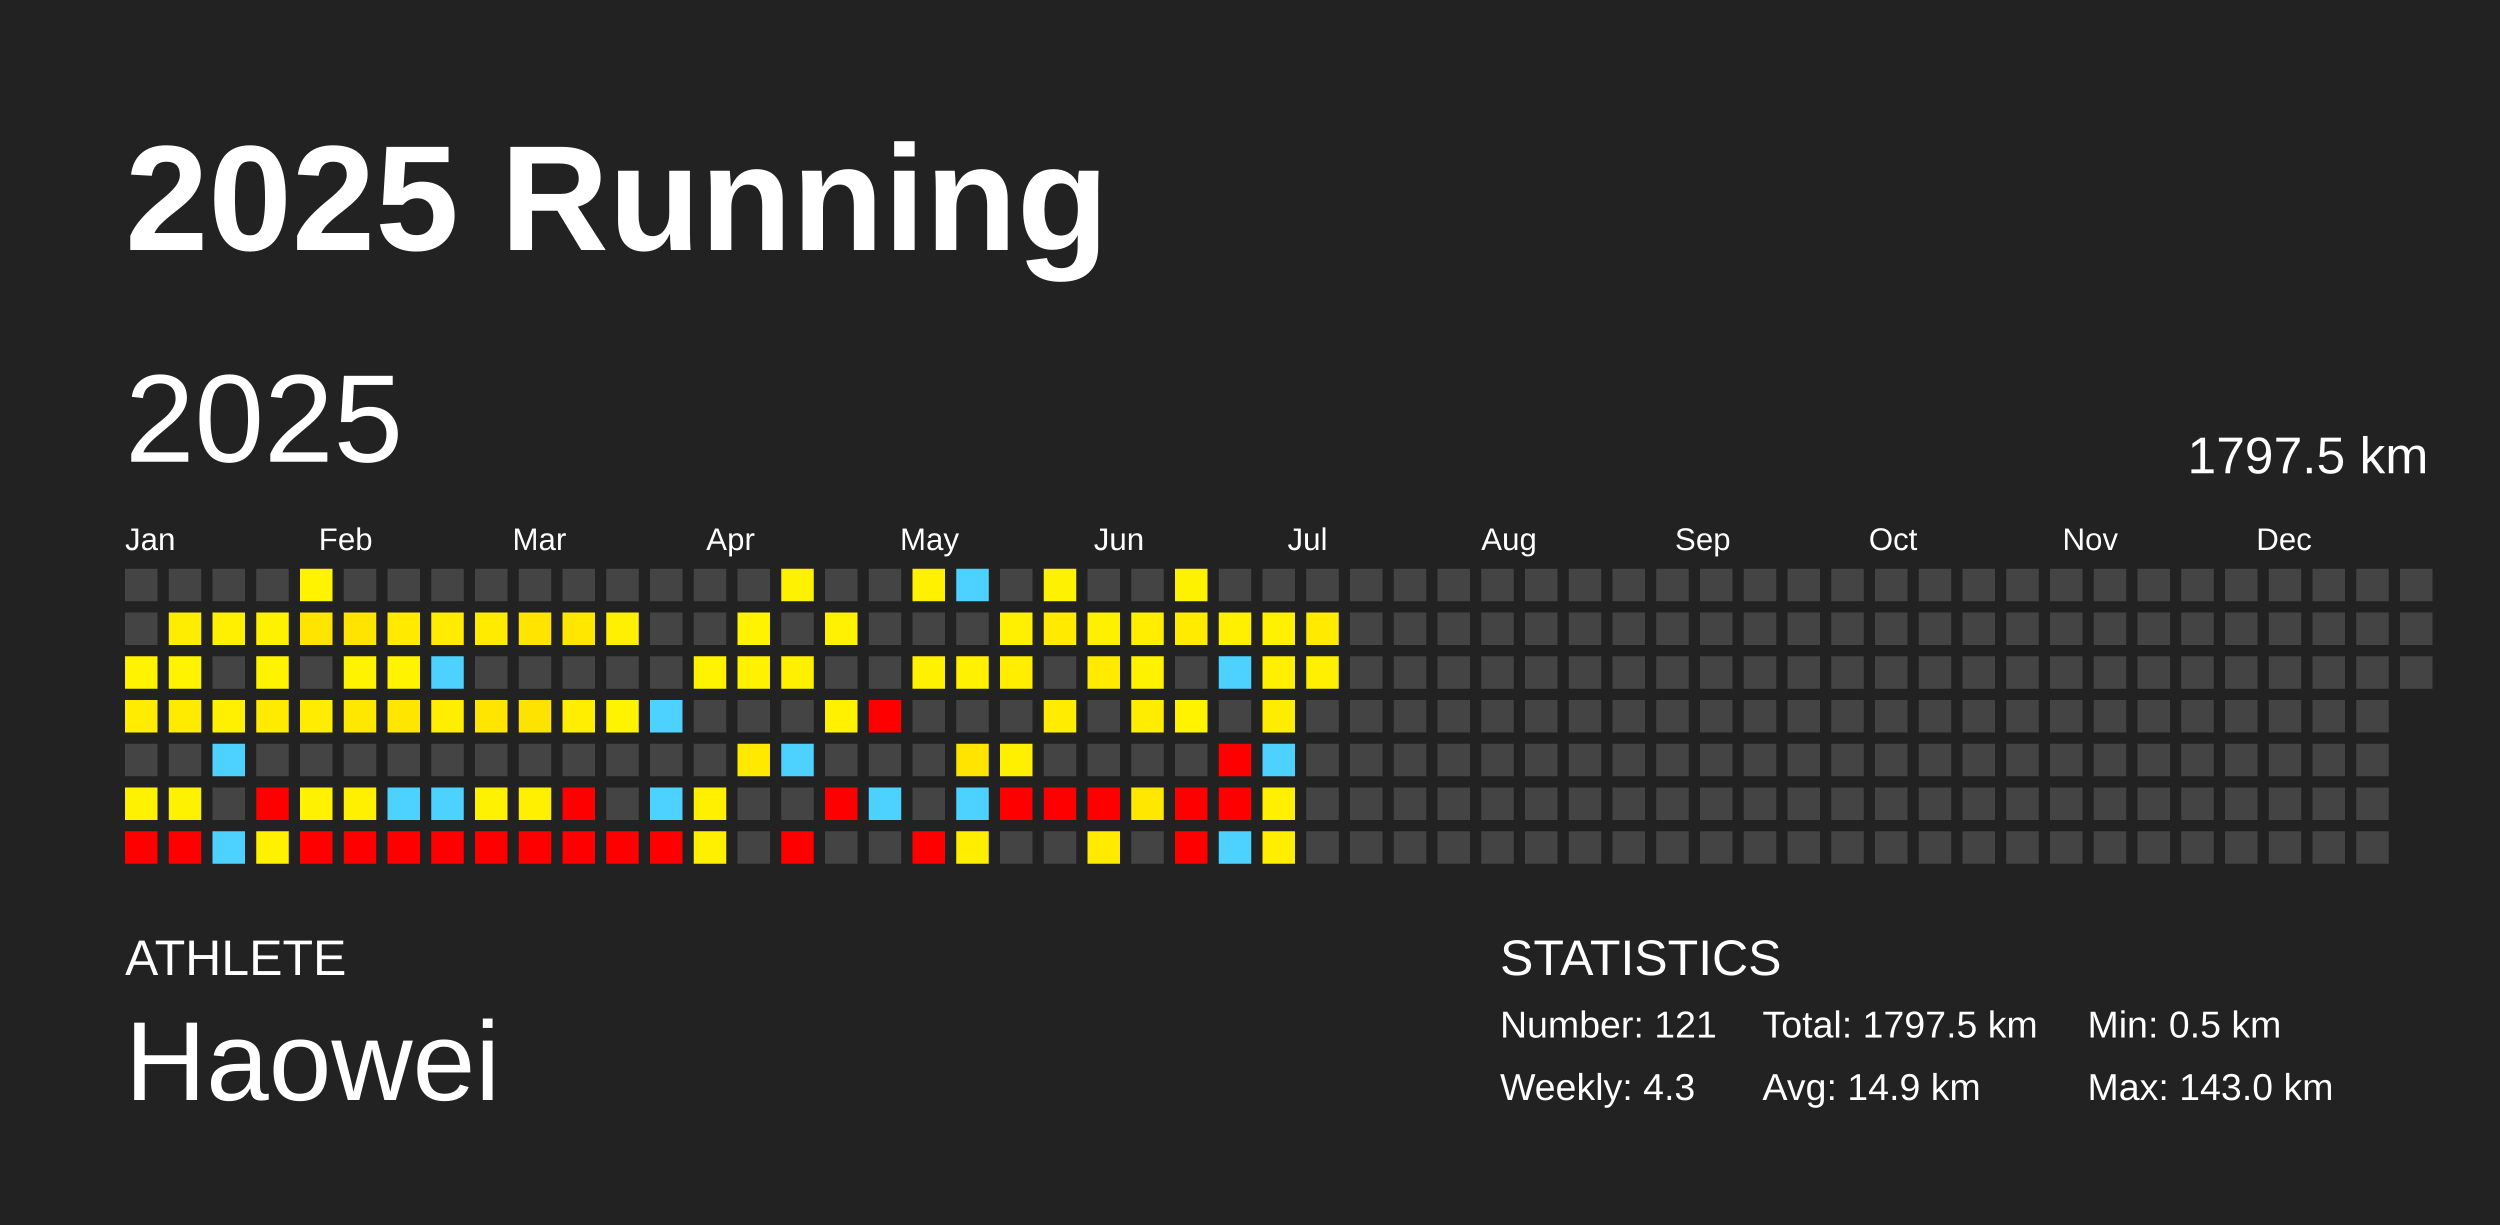
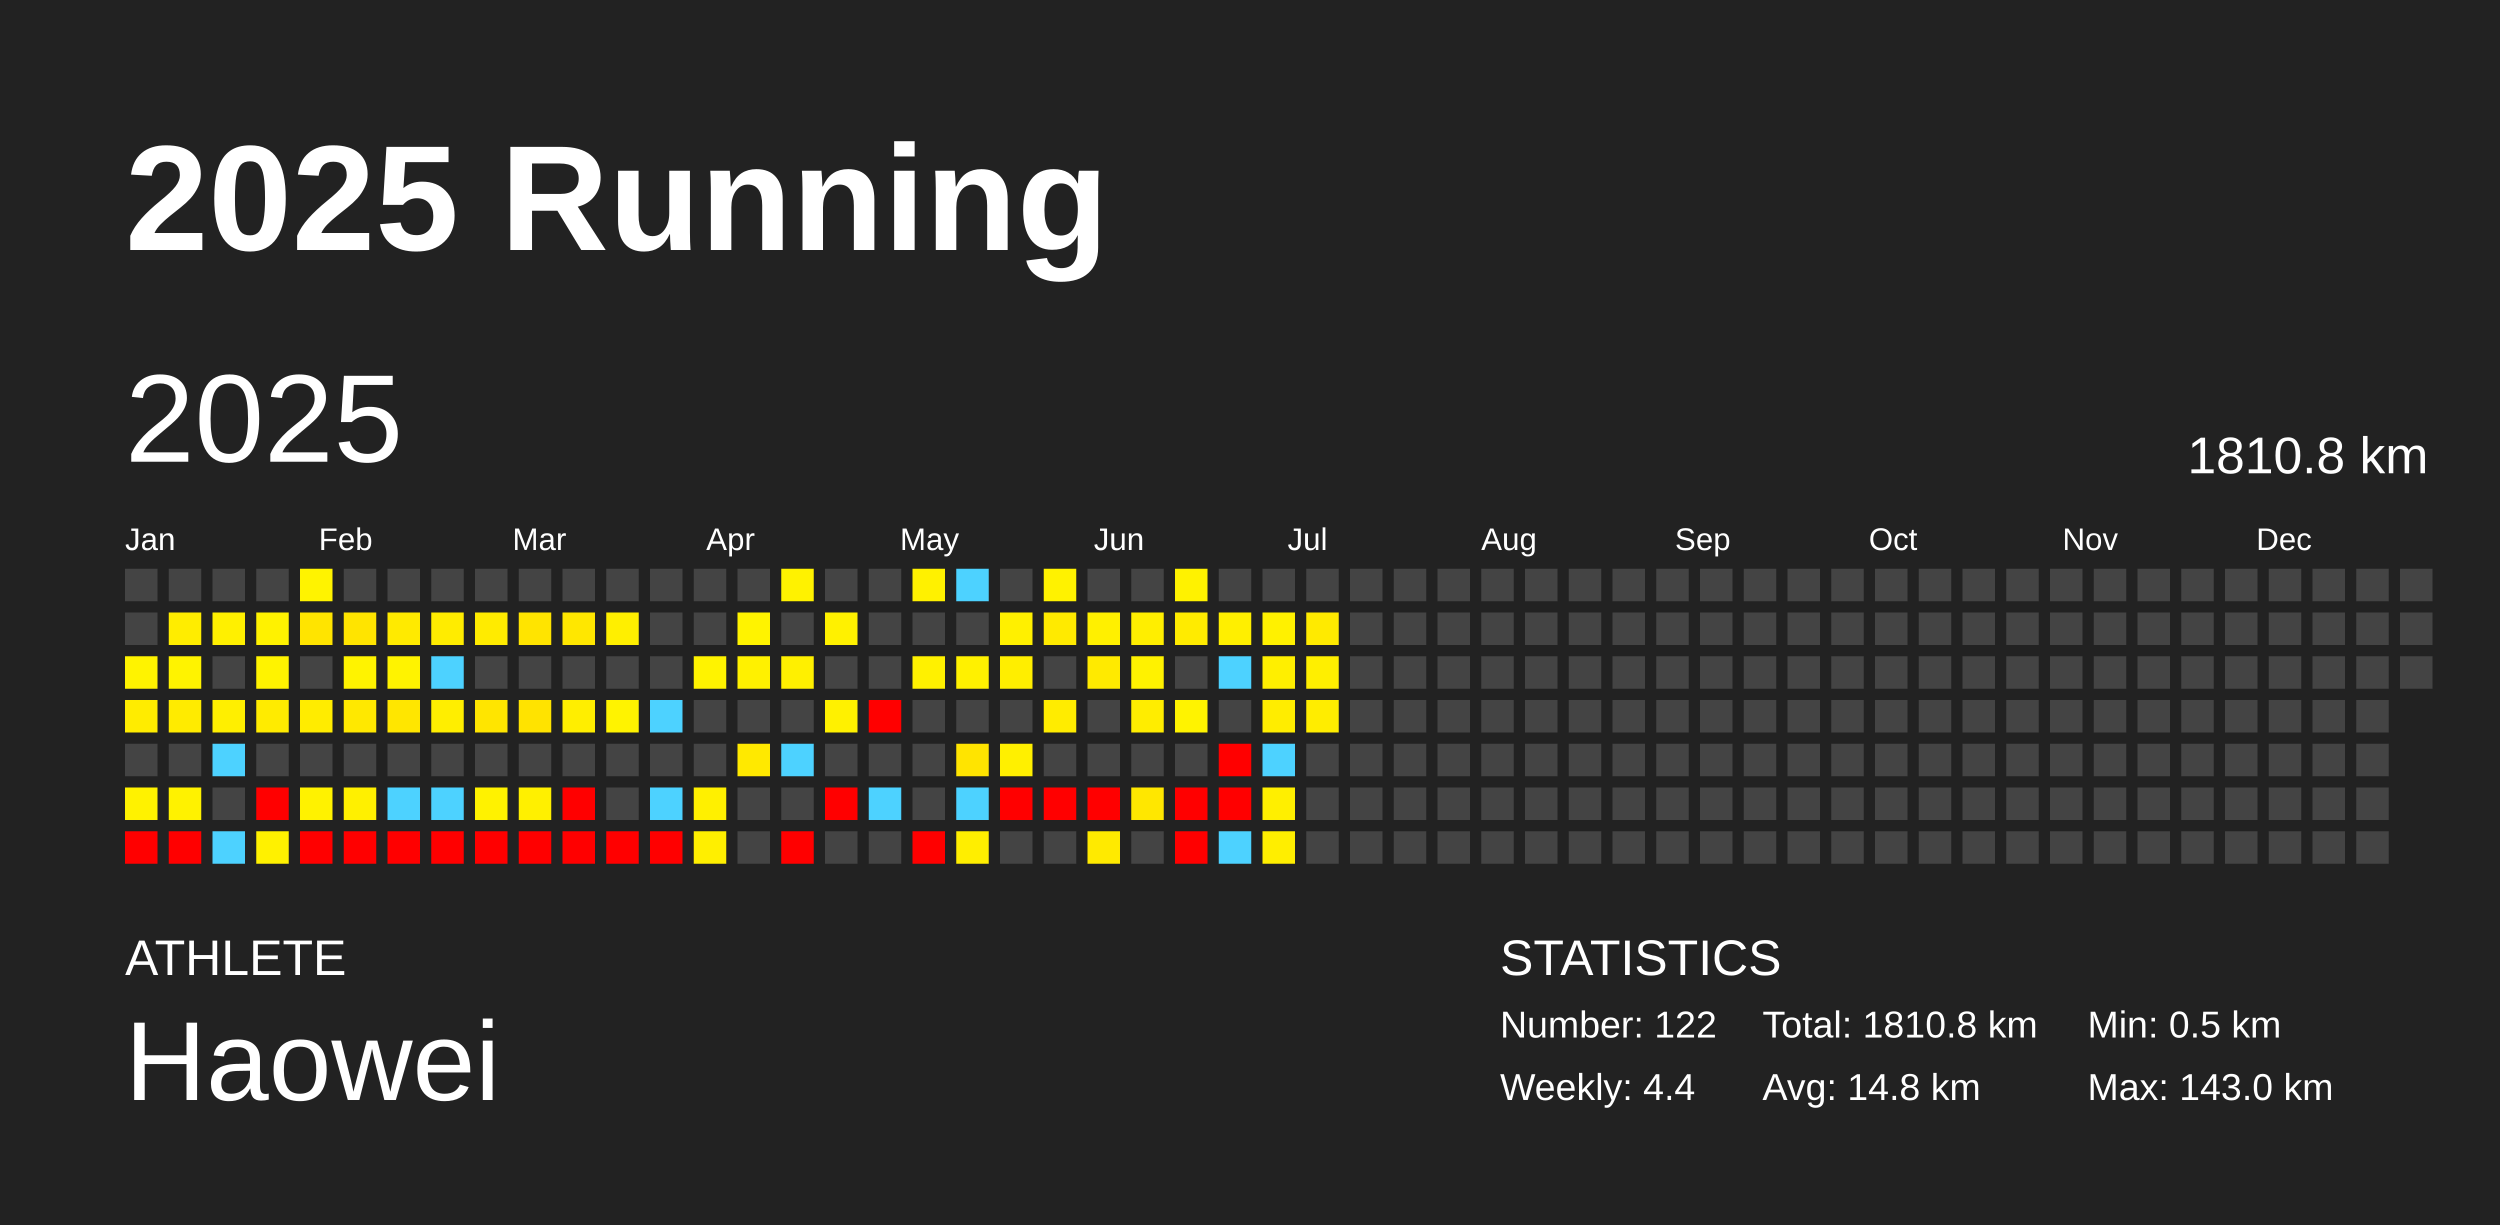
<svg xmlns="http://www.w3.org/2000/svg" baseProfile="full" height="98mm" version="1.1" viewBox="0,0,200,98" width="200mm">
  <defs />
  <rect fill="#222222" height="98" width="200" x="0" y="0" />
  <text fill="#FFFFFF" style="font-size:12px; font-family:Arial; font-weight:bold;" x="10" y="20">2025 Running</text>
  <text fill="#FFFFFF" style="font-size:4px; font-family:Arial" x="10" y="78">ATHLETE</text>
  <text fill="#FFFFFF" style="font-size:9px; font-family:Arial" x="10" y="88">Haowei</text>
  <text fill="#FFFFFF" style="font-size:4px; font-family:Arial" x="120" y="78">STATISTICS</text>
-   <text fill="#FFFFFF" style="font-size:3px; font-family:Arial" x="120" y="83">Number: 121</text>
-   <text fill="#FFFFFF" style="font-size:3px; font-family:Arial" x="120" y="88">Weekly: 4.3</text>
-   <text fill="#FFFFFF" style="font-size:3px; font-family:Arial" x="141" y="83">Total: 1797.5 km</text>
-   <text fill="#FFFFFF" style="font-size:3px; font-family:Arial" x="141" y="88">Avg: 14.9 km</text>
+   <text fill="#FFFFFF" style="font-size:3px; font-family:Arial" x="120" y="83">Number: 122</text>
+   <text fill="#FFFFFF" style="font-size:3px; font-family:Arial" x="120" y="88">Weekly: 4.4</text>
+   <text fill="#FFFFFF" style="font-size:3px; font-family:Arial" x="141" y="83">Total: 1810.8 km</text>
+   <text fill="#FFFFFF" style="font-size:3px; font-family:Arial" x="141" y="88">Avg: 14.8 km</text>
  <text fill="#FFFFFF" style="font-size:3px; font-family:Arial" x="167" y="83">Min: 0.5 km</text>
  <text fill="#FFFFFF" style="font-size:3px; font-family:Arial" x="167" y="88">Max: 143.0 km</text>
  <text dominant-baseline="hanging" fill="#FFFFFF" style="font-size:10.0px; font-family:Arial;" x="10" y="30">2025</text>
-   <text dominant-baseline="hanging" fill="#FFFFFF" style="font-size:4.125px; font-family:Arial;" x="175" y="35">1797.5 km</text>
+   <text dominant-baseline="hanging" fill="#FFFFFF" style="font-size:4.125px; font-family:Arial;" x="175" y="35">1810.8 km</text>
  <text fill="#FFFFFF" style="font-size:2.5px; font-family:Arial" x="10.0" y="44">Jan</text>
  <text fill="#FFFFFF" style="font-size:2.5px; font-family:Arial" x="25.5" y="44">Feb</text>
  <text fill="#FFFFFF" style="font-size:2.5px; font-family:Arial" x="41.0" y="44">Mar</text>
  <text fill="#FFFFFF" style="font-size:2.5px; font-family:Arial" x="56.5" y="44">Apr</text>
  <text fill="#FFFFFF" style="font-size:2.5px; font-family:Arial" x="72.0" y="44">May</text>
  <text fill="#FFFFFF" style="font-size:2.5px; font-family:Arial" x="87.5" y="44">Jun</text>
  <text fill="#FFFFFF" style="font-size:2.5px; font-family:Arial" x="103.0" y="44">Jul</text>
  <text fill="#FFFFFF" style="font-size:2.5px; font-family:Arial" x="118.5" y="44">Aug</text>
  <text fill="#FFFFFF" style="font-size:2.5px; font-family:Arial" x="134.0" y="44">Sep</text>
  <text fill="#FFFFFF" style="font-size:2.5px; font-family:Arial" x="149.5" y="44">Oct</text>
  <text fill="#FFFFFF" style="font-size:2.5px; font-family:Arial" x="165.0" y="44">Nov</text>
  <text fill="#FFFFFF" style="font-size:2.5px; font-family:Arial" x="180.5" y="44">Dec</text>
  <rect fill="#444444" height="2.6" width="2.6" x="10.0" y="45.5" />
  <rect fill="#444444" height="2.6" width="2.6" x="10.0" y="49.0" />
  <rect fill="#fff300" height="2.6" width="2.6" x="10.0" y="52.5" />
  <rect fill="#ffec00" height="2.6" width="2.6" x="10.0" y="56.0" />
  <rect fill="#444444" height="2.6" width="2.6" x="10.0" y="59.5" />
  <rect fill="#fff200" height="2.6" width="2.6" x="10.0" y="63.0" />
  <rect fill="red" height="2.6" width="2.6" x="10.0" y="66.5" />
  <rect fill="#444444" height="2.6" width="2.6" x="13.5" y="45.5" />
  <rect fill="#ffed00" height="2.6" width="2.6" x="13.5" y="49.0" />
  <rect fill="#fff300" height="2.6" width="2.6" x="13.5" y="52.5" />
  <rect fill="#ffeb00" height="2.6" width="2.6" x="13.5" y="56.0" />
  <rect fill="#444444" height="2.6" width="2.6" x="13.5" y="59.5" />
  <rect fill="#fff200" height="2.6" width="2.6" x="13.5" y="63.0" />
  <rect fill="red" height="2.6" width="2.6" x="13.5" y="66.5" />
  <rect fill="#444444" height="2.6" width="2.6" x="17.0" y="45.5" />
  <rect fill="#fff000" height="2.6" width="2.6" x="17.0" y="49.0" />
  <rect fill="#444444" height="2.6" width="2.6" x="17.0" y="52.5" />
  <rect fill="#ffef00" height="2.6" width="2.6" x="17.0" y="56.0" />
  <rect fill="#4dd2ff" height="2.6" width="2.6" x="17.0" y="59.5" />
  <rect fill="#444444" height="2.6" width="2.6" x="17.0" y="63.0" />
  <rect fill="#4dd2ff" height="2.6" width="2.6" x="17.0" y="66.5" />
  <rect fill="#444444" height="2.6" width="2.6" x="20.5" y="45.5" />
  <rect fill="#fff200" height="2.6" width="2.6" x="20.5" y="49.0" />
  <rect fill="#fff300" height="2.6" width="2.6" x="20.5" y="52.5" />
  <rect fill="#ffeb00" height="2.6" width="2.6" x="20.5" y="56.0" />
  <rect fill="#444444" height="2.6" width="2.6" x="20.5" y="59.5" />
  <rect fill="red" height="2.6" width="2.6" x="20.5" y="63.0" />
  <rect fill="#fff100" height="2.6" width="2.6" x="20.5" y="66.5" />
  <rect fill="#fff300" height="2.6" width="2.6" x="24.0" y="45.5" />
  <rect fill="#ffe400" height="2.6" width="2.6" x="24.0" y="49.0" />
  <rect fill="#444444" height="2.6" width="2.6" x="24.0" y="52.5" />
  <rect fill="#ffec00" height="2.6" width="2.6" x="24.0" y="56.0" />
  <rect fill="#444444" height="2.6" width="2.6" x="24.0" y="59.5" />
  <rect fill="#fff200" height="2.6" width="2.6" x="24.0" y="63.0" />
  <rect fill="red" height="2.6" width="2.6" x="24.0" y="66.5" />
  <rect fill="#444444" height="2.6" width="2.6" x="27.5" y="45.5" />
  <rect fill="#ffe400" height="2.6" width="2.6" x="27.5" y="49.0" />
  <rect fill="#fff300" height="2.6" width="2.6" x="27.5" y="52.5" />
  <rect fill="#ffe800" height="2.6" width="2.6" x="27.5" y="56.0" />
  <rect fill="#444444" height="2.6" width="2.6" x="27.5" y="59.5" />
  <rect fill="#fff000" height="2.6" width="2.6" x="27.5" y="63.0" />
  <rect fill="red" height="2.6" width="2.6" x="27.5" y="66.5" />
  <rect fill="#444444" height="2.6" width="2.6" x="31.0" y="45.5" />
  <rect fill="#ffea00" height="2.6" width="2.6" x="31.0" y="49.0" />
  <rect fill="#fff300" height="2.6" width="2.6" x="31.0" y="52.5" />
  <rect fill="#ffe600" height="2.6" width="2.6" x="31.0" y="56.0" />
  <rect fill="#444444" height="2.6" width="2.6" x="31.0" y="59.5" />
  <rect fill="#4dd2ff" height="2.6" width="2.6" x="31.0" y="63.0" />
  <rect fill="red" height="2.6" width="2.6" x="31.0" y="66.5" />
  <rect fill="#444444" height="2.6" width="2.6" x="34.5" y="45.5" />
  <rect fill="#ffec00" height="2.6" width="2.6" x="34.5" y="49.0" />
  <rect fill="#4dd2ff" height="2.6" width="2.6" x="34.5" y="52.5" />
  <rect fill="#ffee00" height="2.6" width="2.6" x="34.5" y="56.0" />
  <rect fill="#444444" height="2.6" width="2.6" x="34.5" y="59.5" />
  <rect fill="#4dd2ff" height="2.6" width="2.6" x="34.5" y="63.0" />
  <rect fill="red" height="2.6" width="2.6" x="34.5" y="66.5" />
  <rect fill="#444444" height="2.6" width="2.6" x="38.0" y="45.5" />
  <rect fill="#ffeb00" height="2.6" width="2.6" x="38.0" y="49.0" />
  <rect fill="#444444" height="2.6" width="2.6" x="38.0" y="52.5" />
  <rect fill="#ffe500" height="2.6" width="2.6" x="38.0" y="56.0" />
  <rect fill="#444444" height="2.6" width="2.6" x="38.0" y="59.5" />
  <rect fill="#fff200" height="2.6" width="2.6" x="38.0" y="63.0" />
  <rect fill="red" height="2.6" width="2.6" x="38.0" y="66.5" />
  <rect fill="#444444" height="2.6" width="2.6" x="41.5" y="45.5" />
  <rect fill="#ffe400" height="2.6" width="2.6" x="41.5" y="49.0" />
  <rect fill="#444444" height="2.6" width="2.6" x="41.5" y="52.5" />
  <rect fill="#ffe300" height="2.6" width="2.6" x="41.5" y="56.0" />
  <rect fill="#444444" height="2.6" width="2.6" x="41.5" y="59.5" />
  <rect fill="#fff000" height="2.6" width="2.6" x="41.5" y="63.0" />
  <rect fill="red" height="2.6" width="2.6" x="41.5" y="66.5" />
  <rect fill="#444444" height="2.6" width="2.6" x="45.0" y="45.5" />
  <rect fill="#ffe700" height="2.6" width="2.6" x="45.0" y="49.0" />
  <rect fill="#444444" height="2.6" width="2.6" x="45.0" y="52.5" />
  <rect fill="#ffee00" height="2.6" width="2.6" x="45.0" y="56.0" />
  <rect fill="#444444" height="2.6" width="2.6" x="45.0" y="59.5" />
  <rect fill="red" height="2.6" width="2.6" x="45.0" y="63.0" />
  <rect fill="red" height="2.6" width="2.6" x="45.0" y="66.5" />
  <rect fill="#444444" height="2.6" width="2.6" x="48.5" y="45.5" />
  <rect fill="#ffef00" height="2.6" width="2.6" x="48.5" y="49.0" />
  <rect fill="#444444" height="2.6" width="2.6" x="48.5" y="52.5" />
  <rect fill="#fff300" height="2.6" width="2.6" x="48.5" y="56.0" />
  <rect fill="#444444" height="2.6" width="2.6" x="48.5" y="59.5" />
  <rect fill="#444444" height="2.6" width="2.6" x="48.5" y="63.0" />
  <rect fill="red" height="2.6" width="2.6" x="48.5" y="66.5" />
  <rect fill="#444444" height="2.6" width="2.6" x="52.0" y="45.5" />
  <rect fill="#444444" height="2.6" width="2.6" x="52.0" y="49.0" />
  <rect fill="#444444" height="2.6" width="2.6" x="52.0" y="52.5" />
  <rect fill="#4dd2ff" height="2.6" width="2.6" x="52.0" y="56.0" />
  <rect fill="#444444" height="2.6" width="2.6" x="52.0" y="59.5" />
  <rect fill="#4dd2ff" height="2.6" width="2.6" x="52.0" y="63.0" />
  <rect fill="red" height="2.6" width="2.6" x="52.0" y="66.5" />
  <rect fill="#444444" height="2.6" width="2.6" x="55.5" y="45.5" />
  <rect fill="#444444" height="2.6" width="2.6" x="55.5" y="49.0" />
  <rect fill="#fff300" height="2.6" width="2.6" x="55.5" y="52.5" />
  <rect fill="#444444" height="2.6" width="2.6" x="55.5" y="56.0" />
  <rect fill="#444444" height="2.6" width="2.6" x="55.5" y="59.5" />
  <rect fill="#fff000" height="2.6" width="2.6" x="55.5" y="63.0" />
  <rect fill="#ffef00" height="2.6" width="2.6" x="55.5" y="66.5" />
  <rect fill="#444444" height="2.6" width="2.6" x="59.0" y="45.5" />
  <rect fill="#fff300" height="2.6" width="2.6" x="59.0" y="49.0" />
  <rect fill="#fff100" height="2.6" width="2.6" x="59.0" y="52.5" />
  <rect fill="#444444" height="2.6" width="2.6" x="59.0" y="56.0" />
  <rect fill="#ffe900" height="2.6" width="2.6" x="59.0" y="59.5" />
  <rect fill="#444444" height="2.6" width="2.6" x="59.0" y="63.0" />
  <rect fill="#444444" height="2.6" width="2.6" x="59.0" y="66.5" />
  <rect fill="#fff200" height="2.6" width="2.6" x="62.5" y="45.5" />
  <rect fill="#444444" height="2.6" width="2.6" x="62.5" y="49.0" />
  <rect fill="#fff000" height="2.6" width="2.6" x="62.5" y="52.5" />
  <rect fill="#444444" height="2.6" width="2.6" x="62.5" y="56.0" />
  <rect fill="#4dd2ff" height="2.6" width="2.6" x="62.5" y="59.5" />
  <rect fill="#444444" height="2.6" width="2.6" x="62.5" y="63.0" />
  <rect fill="red" height="2.6" width="2.6" x="62.5" y="66.5" />
  <rect fill="#444444" height="2.6" width="2.6" x="66.0" y="45.5" />
  <rect fill="#fff100" height="2.6" width="2.6" x="66.0" y="49.0" />
  <rect fill="#444444" height="2.6" width="2.6" x="66.0" y="52.5" />
  <rect fill="#fff100" height="2.6" width="2.6" x="66.0" y="56.0" />
  <rect fill="#444444" height="2.6" width="2.6" x="66.0" y="59.5" />
  <rect fill="red" height="2.6" width="2.6" x="66.0" y="63.0" />
  <rect fill="#444444" height="2.6" width="2.6" x="66.0" y="66.5" />
  <rect fill="#444444" height="2.6" width="2.6" x="69.5" y="45.5" />
  <rect fill="#444444" height="2.6" width="2.6" x="69.5" y="49.0" />
  <rect fill="#444444" height="2.6" width="2.6" x="69.5" y="52.5" />
  <rect fill="red" height="2.6" width="2.6" x="69.5" y="56.0" />
  <rect fill="#444444" height="2.6" width="2.6" x="69.5" y="59.5" />
  <rect fill="#4dd2ff" height="2.6" width="2.6" x="69.5" y="63.0" />
  <rect fill="#444444" height="2.6" width="2.6" x="69.5" y="66.5" />
  <rect fill="#fff100" height="2.6" width="2.6" x="73.0" y="45.5" />
  <rect fill="#444444" height="2.6" width="2.6" x="73.0" y="49.0" />
  <rect fill="#fff100" height="2.6" width="2.6" x="73.0" y="52.5" />
  <rect fill="#444444" height="2.6" width="2.6" x="73.0" y="56.0" />
  <rect fill="#444444" height="2.6" width="2.6" x="73.0" y="59.5" />
  <rect fill="#444444" height="2.6" width="2.6" x="73.0" y="63.0" />
  <rect fill="red" height="2.6" width="2.6" x="73.0" y="66.5" />
  <rect fill="#4dd2ff" height="2.6" width="2.6" x="76.5" y="45.5" />
  <rect fill="#444444" height="2.6" width="2.6" x="76.5" y="49.0" />
  <rect fill="#fff100" height="2.6" width="2.6" x="76.5" y="52.5" />
  <rect fill="#444444" height="2.6" width="2.6" x="76.5" y="56.0" />
  <rect fill="#ffe400" height="2.6" width="2.6" x="76.5" y="59.5" />
  <rect fill="#4dd2ff" height="2.6" width="2.6" x="76.5" y="63.0" />
  <rect fill="#ffee00" height="2.6" width="2.6" x="76.5" y="66.5" />
  <rect fill="#444444" height="2.6" width="2.6" x="80.0" y="45.5" />
  <rect fill="#fff000" height="2.6" width="2.6" x="80.0" y="49.0" />
  <rect fill="#ffee00" height="2.6" width="2.6" x="80.0" y="52.5" />
  <rect fill="#444444" height="2.6" width="2.6" x="80.0" y="56.0" />
  <rect fill="#fff000" height="2.6" width="2.6" x="80.0" y="59.5" />
  <rect fill="red" height="2.6" width="2.6" x="80.0" y="63.0" />
  <rect fill="#444444" height="2.6" width="2.6" x="80.0" y="66.5" />
  <rect fill="#fff200" height="2.6" width="2.6" x="83.5" y="45.5" />
  <rect fill="#ffea00" height="2.6" width="2.6" x="83.5" y="49.0" />
  <rect fill="#444444" height="2.6" width="2.6" x="83.5" y="52.5" />
  <rect fill="#ffec00" height="2.6" width="2.6" x="83.5" y="56.0" />
  <rect fill="#444444" height="2.6" width="2.6" x="83.5" y="59.5" />
  <rect fill="red" height="2.6" width="2.6" x="83.5" y="63.0" />
  <rect fill="#444444" height="2.6" width="2.6" x="83.5" y="66.5" />
  <rect fill="#444444" height="2.6" width="2.6" x="87.0" y="45.5" />
  <rect fill="#fff000" height="2.6" width="2.6" x="87.0" y="49.0" />
  <rect fill="#ffea00" height="2.6" width="2.6" x="87.0" y="52.5" />
  <rect fill="#444444" height="2.6" width="2.6" x="87.0" y="56.0" />
  <rect fill="#444444" height="2.6" width="2.6" x="87.0" y="59.5" />
  <rect fill="red" height="2.6" width="2.6" x="87.0" y="63.0" />
  <rect fill="#ffea00" height="2.6" width="2.6" x="87.0" y="66.5" />
  <rect fill="#444444" height="2.6" width="2.6" x="90.5" y="45.5" />
  <rect fill="#ffee00" height="2.6" width="2.6" x="90.5" y="49.0" />
  <rect fill="#fff200" height="2.6" width="2.6" x="90.5" y="52.5" />
  <rect fill="#ffed00" height="2.6" width="2.6" x="90.5" y="56.0" />
  <rect fill="#444444" height="2.6" width="2.6" x="90.5" y="59.5" />
  <rect fill="#ffe700" height="2.6" width="2.6" x="90.5" y="63.0" />
  <rect fill="#444444" height="2.6" width="2.6" x="90.5" y="66.5" />
  <rect fill="#fff200" height="2.6" width="2.6" x="94.0" y="45.5" />
  <rect fill="#ffeb00" height="2.6" width="2.6" x="94.0" y="49.0" />
  <rect fill="#444444" height="2.6" width="2.6" x="94.0" y="52.5" />
  <rect fill="#fff300" height="2.6" width="2.6" x="94.0" y="56.0" />
  <rect fill="#444444" height="2.6" width="2.6" x="94.0" y="59.5" />
  <rect fill="red" height="2.6" width="2.6" x="94.0" y="63.0" />
  <rect fill="red" height="2.6" width="2.6" x="94.0" y="66.5" />
  <rect fill="#444444" height="2.6" width="2.6" x="97.5" y="45.5" />
  <rect fill="#ffef00" height="2.6" width="2.6" x="97.5" y="49.0" />
  <rect fill="#4dd2ff" height="2.6" width="2.6" x="97.5" y="52.5" />
  <rect fill="#444444" height="2.6" width="2.6" x="97.5" y="56.0" />
  <rect fill="red" height="2.6" width="2.6" x="97.5" y="59.5" />
  <rect fill="red" height="2.6" width="2.6" x="97.5" y="63.0" />
  <rect fill="#4dd2ff" height="2.6" width="2.6" x="97.5" y="66.5" />
  <rect fill="#444444" height="2.6" width="2.6" x="101.0" y="45.5" />
  <rect fill="#fff100" height="2.6" width="2.6" x="101.0" y="49.0" />
  <rect fill="#ffef00" height="2.6" width="2.6" x="101.0" y="52.5" />
  <rect fill="#ffed00" height="2.6" width="2.6" x="101.0" y="56.0" />
  <rect fill="#4dd2ff" height="2.6" width="2.6" x="101.0" y="59.5" />
  <rect fill="#ffef00" height="2.6" width="2.6" x="101.0" y="63.0" />
  <rect fill="#ffee00" height="2.6" width="2.6" x="101.0" y="66.5" />
  <rect fill="#444444" height="2.6" width="2.6" x="104.5" y="45.5" />
  <rect fill="#ffea00" height="2.6" width="2.6" x="104.5" y="49.0" />
  <rect fill="#ffef00" height="2.6" width="2.6" x="104.5" y="52.5" />
-   <rect fill="#444444" height="2.6" width="2.6" x="104.5" y="56.0" />
+   <rect fill="#ffed00" height="2.6" width="2.6" x="104.5" y="56.0" />
  <rect fill="#444444" height="2.6" width="2.6" x="104.5" y="59.5" />
  <rect fill="#444444" height="2.6" width="2.6" x="104.5" y="63.0" />
  <rect fill="#444444" height="2.6" width="2.6" x="104.5" y="66.5" />
  <rect fill="#444444" height="2.6" width="2.6" x="108.0" y="45.5" />
  <rect fill="#444444" height="2.6" width="2.6" x="108.0" y="49.0" />
  <rect fill="#444444" height="2.6" width="2.6" x="108.0" y="52.5" />
  <rect fill="#444444" height="2.6" width="2.6" x="108.0" y="56.0" />
  <rect fill="#444444" height="2.6" width="2.6" x="108.0" y="59.5" />
  <rect fill="#444444" height="2.6" width="2.6" x="108.0" y="63.0" />
  <rect fill="#444444" height="2.6" width="2.6" x="108.0" y="66.5" />
  <rect fill="#444444" height="2.6" width="2.6" x="111.5" y="45.5" />
  <rect fill="#444444" height="2.6" width="2.6" x="111.5" y="49.0" />
  <rect fill="#444444" height="2.6" width="2.6" x="111.5" y="52.5" />
  <rect fill="#444444" height="2.6" width="2.6" x="111.5" y="56.0" />
  <rect fill="#444444" height="2.6" width="2.6" x="111.5" y="59.5" />
  <rect fill="#444444" height="2.6" width="2.6" x="111.5" y="63.0" />
  <rect fill="#444444" height="2.6" width="2.6" x="111.5" y="66.5" />
  <rect fill="#444444" height="2.6" width="2.6" x="115.0" y="45.5" />
  <rect fill="#444444" height="2.6" width="2.6" x="115.0" y="49.0" />
  <rect fill="#444444" height="2.6" width="2.6" x="115.0" y="52.5" />
  <rect fill="#444444" height="2.6" width="2.6" x="115.0" y="56.0" />
  <rect fill="#444444" height="2.6" width="2.6" x="115.0" y="59.5" />
  <rect fill="#444444" height="2.6" width="2.6" x="115.0" y="63.0" />
  <rect fill="#444444" height="2.6" width="2.6" x="115.0" y="66.5" />
  <rect fill="#444444" height="2.6" width="2.6" x="118.5" y="45.5" />
  <rect fill="#444444" height="2.6" width="2.6" x="118.5" y="49.0" />
  <rect fill="#444444" height="2.6" width="2.6" x="118.5" y="52.5" />
  <rect fill="#444444" height="2.6" width="2.6" x="118.5" y="56.0" />
  <rect fill="#444444" height="2.6" width="2.6" x="118.5" y="59.5" />
  <rect fill="#444444" height="2.6" width="2.6" x="118.5" y="63.0" />
  <rect fill="#444444" height="2.6" width="2.6" x="118.5" y="66.5" />
  <rect fill="#444444" height="2.6" width="2.6" x="122.0" y="45.5" />
  <rect fill="#444444" height="2.6" width="2.6" x="122.0" y="49.0" />
  <rect fill="#444444" height="2.6" width="2.6" x="122.0" y="52.5" />
  <rect fill="#444444" height="2.6" width="2.6" x="122.0" y="56.0" />
  <rect fill="#444444" height="2.6" width="2.6" x="122.0" y="59.5" />
  <rect fill="#444444" height="2.6" width="2.6" x="122.0" y="63.0" />
  <rect fill="#444444" height="2.6" width="2.6" x="122.0" y="66.5" />
  <rect fill="#444444" height="2.6" width="2.6" x="125.5" y="45.5" />
  <rect fill="#444444" height="2.6" width="2.6" x="125.5" y="49.0" />
  <rect fill="#444444" height="2.6" width="2.6" x="125.5" y="52.5" />
  <rect fill="#444444" height="2.6" width="2.6" x="125.5" y="56.0" />
  <rect fill="#444444" height="2.6" width="2.6" x="125.5" y="59.5" />
  <rect fill="#444444" height="2.6" width="2.6" x="125.5" y="63.0" />
  <rect fill="#444444" height="2.6" width="2.6" x="125.5" y="66.5" />
  <rect fill="#444444" height="2.6" width="2.6" x="129.0" y="45.5" />
  <rect fill="#444444" height="2.6" width="2.6" x="129.0" y="49.0" />
  <rect fill="#444444" height="2.6" width="2.6" x="129.0" y="52.5" />
  <rect fill="#444444" height="2.6" width="2.6" x="129.0" y="56.0" />
  <rect fill="#444444" height="2.6" width="2.6" x="129.0" y="59.5" />
  <rect fill="#444444" height="2.6" width="2.6" x="129.0" y="63.0" />
  <rect fill="#444444" height="2.6" width="2.6" x="129.0" y="66.5" />
  <rect fill="#444444" height="2.6" width="2.6" x="132.5" y="45.5" />
  <rect fill="#444444" height="2.6" width="2.6" x="132.5" y="49.0" />
  <rect fill="#444444" height="2.6" width="2.6" x="132.5" y="52.5" />
  <rect fill="#444444" height="2.6" width="2.6" x="132.5" y="56.0" />
  <rect fill="#444444" height="2.6" width="2.6" x="132.5" y="59.5" />
  <rect fill="#444444" height="2.6" width="2.6" x="132.5" y="63.0" />
  <rect fill="#444444" height="2.6" width="2.6" x="132.5" y="66.5" />
  <rect fill="#444444" height="2.6" width="2.6" x="136.0" y="45.5" />
  <rect fill="#444444" height="2.6" width="2.6" x="136.0" y="49.0" />
  <rect fill="#444444" height="2.6" width="2.6" x="136.0" y="52.5" />
  <rect fill="#444444" height="2.6" width="2.6" x="136.0" y="56.0" />
  <rect fill="#444444" height="2.6" width="2.6" x="136.0" y="59.5" />
  <rect fill="#444444" height="2.6" width="2.6" x="136.0" y="63.0" />
  <rect fill="#444444" height="2.6" width="2.6" x="136.0" y="66.5" />
  <rect fill="#444444" height="2.6" width="2.6" x="139.5" y="45.5" />
  <rect fill="#444444" height="2.6" width="2.6" x="139.5" y="49.0" />
  <rect fill="#444444" height="2.6" width="2.6" x="139.5" y="52.5" />
  <rect fill="#444444" height="2.6" width="2.6" x="139.5" y="56.0" />
  <rect fill="#444444" height="2.6" width="2.6" x="139.5" y="59.5" />
  <rect fill="#444444" height="2.6" width="2.6" x="139.5" y="63.0" />
  <rect fill="#444444" height="2.6" width="2.6" x="139.5" y="66.5" />
  <rect fill="#444444" height="2.6" width="2.6" x="143.0" y="45.5" />
  <rect fill="#444444" height="2.6" width="2.6" x="143.0" y="49.0" />
  <rect fill="#444444" height="2.6" width="2.6" x="143.0" y="52.5" />
  <rect fill="#444444" height="2.6" width="2.6" x="143.0" y="56.0" />
  <rect fill="#444444" height="2.6" width="2.6" x="143.0" y="59.5" />
  <rect fill="#444444" height="2.6" width="2.6" x="143.0" y="63.0" />
  <rect fill="#444444" height="2.6" width="2.6" x="143.0" y="66.5" />
  <rect fill="#444444" height="2.6" width="2.6" x="146.5" y="45.5" />
  <rect fill="#444444" height="2.6" width="2.6" x="146.5" y="49.0" />
  <rect fill="#444444" height="2.6" width="2.6" x="146.5" y="52.5" />
  <rect fill="#444444" height="2.6" width="2.6" x="146.5" y="56.0" />
  <rect fill="#444444" height="2.6" width="2.6" x="146.5" y="59.5" />
  <rect fill="#444444" height="2.6" width="2.6" x="146.5" y="63.0" />
  <rect fill="#444444" height="2.6" width="2.6" x="146.5" y="66.5" />
  <rect fill="#444444" height="2.6" width="2.6" x="150.0" y="45.5" />
  <rect fill="#444444" height="2.6" width="2.6" x="150.0" y="49.0" />
  <rect fill="#444444" height="2.6" width="2.6" x="150.0" y="52.5" />
  <rect fill="#444444" height="2.6" width="2.6" x="150.0" y="56.0" />
  <rect fill="#444444" height="2.6" width="2.6" x="150.0" y="59.5" />
  <rect fill="#444444" height="2.6" width="2.6" x="150.0" y="63.0" />
  <rect fill="#444444" height="2.6" width="2.6" x="150.0" y="66.5" />
  <rect fill="#444444" height="2.6" width="2.6" x="153.5" y="45.5" />
  <rect fill="#444444" height="2.6" width="2.6" x="153.5" y="49.0" />
  <rect fill="#444444" height="2.6" width="2.6" x="153.5" y="52.5" />
  <rect fill="#444444" height="2.6" width="2.6" x="153.5" y="56.0" />
  <rect fill="#444444" height="2.6" width="2.6" x="153.5" y="59.5" />
  <rect fill="#444444" height="2.6" width="2.6" x="153.5" y="63.0" />
  <rect fill="#444444" height="2.6" width="2.6" x="153.5" y="66.5" />
  <rect fill="#444444" height="2.6" width="2.6" x="157.0" y="45.5" />
  <rect fill="#444444" height="2.6" width="2.6" x="157.0" y="49.0" />
  <rect fill="#444444" height="2.6" width="2.6" x="157.0" y="52.5" />
  <rect fill="#444444" height="2.6" width="2.6" x="157.0" y="56.0" />
  <rect fill="#444444" height="2.6" width="2.6" x="157.0" y="59.5" />
  <rect fill="#444444" height="2.6" width="2.6" x="157.0" y="63.0" />
  <rect fill="#444444" height="2.6" width="2.6" x="157.0" y="66.5" />
  <rect fill="#444444" height="2.6" width="2.6" x="160.5" y="45.5" />
  <rect fill="#444444" height="2.6" width="2.6" x="160.5" y="49.0" />
  <rect fill="#444444" height="2.6" width="2.6" x="160.5" y="52.5" />
  <rect fill="#444444" height="2.6" width="2.6" x="160.5" y="56.0" />
  <rect fill="#444444" height="2.6" width="2.6" x="160.5" y="59.5" />
  <rect fill="#444444" height="2.6" width="2.6" x="160.5" y="63.0" />
  <rect fill="#444444" height="2.6" width="2.6" x="160.5" y="66.5" />
  <rect fill="#444444" height="2.6" width="2.6" x="164.0" y="45.5" />
  <rect fill="#444444" height="2.6" width="2.6" x="164.0" y="49.0" />
  <rect fill="#444444" height="2.6" width="2.6" x="164.0" y="52.5" />
  <rect fill="#444444" height="2.6" width="2.6" x="164.0" y="56.0" />
  <rect fill="#444444" height="2.6" width="2.6" x="164.0" y="59.5" />
  <rect fill="#444444" height="2.6" width="2.6" x="164.0" y="63.0" />
  <rect fill="#444444" height="2.6" width="2.6" x="164.0" y="66.5" />
  <rect fill="#444444" height="2.6" width="2.6" x="167.5" y="45.5" />
  <rect fill="#444444" height="2.6" width="2.6" x="167.5" y="49.0" />
  <rect fill="#444444" height="2.6" width="2.6" x="167.5" y="52.5" />
  <rect fill="#444444" height="2.6" width="2.6" x="167.5" y="56.0" />
  <rect fill="#444444" height="2.6" width="2.6" x="167.5" y="59.5" />
  <rect fill="#444444" height="2.6" width="2.6" x="167.5" y="63.0" />
  <rect fill="#444444" height="2.6" width="2.6" x="167.5" y="66.5" />
  <rect fill="#444444" height="2.6" width="2.6" x="171.0" y="45.5" />
  <rect fill="#444444" height="2.6" width="2.6" x="171.0" y="49.0" />
  <rect fill="#444444" height="2.6" width="2.6" x="171.0" y="52.5" />
  <rect fill="#444444" height="2.6" width="2.6" x="171.0" y="56.0" />
  <rect fill="#444444" height="2.6" width="2.6" x="171.0" y="59.5" />
  <rect fill="#444444" height="2.6" width="2.6" x="171.0" y="63.0" />
  <rect fill="#444444" height="2.6" width="2.6" x="171.0" y="66.5" />
  <rect fill="#444444" height="2.6" width="2.6" x="174.5" y="45.5" />
  <rect fill="#444444" height="2.6" width="2.6" x="174.5" y="49.0" />
  <rect fill="#444444" height="2.6" width="2.6" x="174.5" y="52.5" />
  <rect fill="#444444" height="2.6" width="2.6" x="174.5" y="56.0" />
  <rect fill="#444444" height="2.6" width="2.6" x="174.5" y="59.5" />
  <rect fill="#444444" height="2.6" width="2.6" x="174.5" y="63.0" />
  <rect fill="#444444" height="2.6" width="2.6" x="174.5" y="66.5" />
  <rect fill="#444444" height="2.6" width="2.6" x="178.0" y="45.5" />
  <rect fill="#444444" height="2.6" width="2.6" x="178.0" y="49.0" />
  <rect fill="#444444" height="2.6" width="2.6" x="178.0" y="52.5" />
  <rect fill="#444444" height="2.6" width="2.6" x="178.0" y="56.0" />
  <rect fill="#444444" height="2.6" width="2.6" x="178.0" y="59.5" />
  <rect fill="#444444" height="2.6" width="2.6" x="178.0" y="63.0" />
  <rect fill="#444444" height="2.6" width="2.6" x="178.0" y="66.5" />
  <rect fill="#444444" height="2.6" width="2.6" x="181.5" y="45.5" />
  <rect fill="#444444" height="2.6" width="2.6" x="181.5" y="49.0" />
  <rect fill="#444444" height="2.6" width="2.6" x="181.5" y="52.5" />
  <rect fill="#444444" height="2.6" width="2.6" x="181.5" y="56.0" />
  <rect fill="#444444" height="2.6" width="2.6" x="181.5" y="59.5" />
  <rect fill="#444444" height="2.6" width="2.6" x="181.5" y="63.0" />
  <rect fill="#444444" height="2.6" width="2.6" x="181.5" y="66.5" />
  <rect fill="#444444" height="2.6" width="2.6" x="185.0" y="45.5" />
  <rect fill="#444444" height="2.6" width="2.6" x="185.0" y="49.0" />
  <rect fill="#444444" height="2.6" width="2.6" x="185.0" y="52.5" />
  <rect fill="#444444" height="2.6" width="2.6" x="185.0" y="56.0" />
  <rect fill="#444444" height="2.6" width="2.6" x="185.0" y="59.5" />
  <rect fill="#444444" height="2.6" width="2.6" x="185.0" y="63.0" />
  <rect fill="#444444" height="2.6" width="2.6" x="185.0" y="66.5" />
  <rect fill="#444444" height="2.6" width="2.6" x="188.5" y="45.5" />
  <rect fill="#444444" height="2.6" width="2.6" x="188.5" y="49.0" />
  <rect fill="#444444" height="2.6" width="2.6" x="188.5" y="52.5" />
  <rect fill="#444444" height="2.6" width="2.6" x="188.5" y="56.0" />
  <rect fill="#444444" height="2.6" width="2.6" x="188.5" y="59.5" />
  <rect fill="#444444" height="2.6" width="2.6" x="188.5" y="63.0" />
  <rect fill="#444444" height="2.6" width="2.6" x="188.5" y="66.5" />
  <rect fill="#444444" height="2.6" width="2.6" x="192.0" y="45.5" />
  <rect fill="#444444" height="2.6" width="2.6" x="192.0" y="49.0" />
  <rect fill="#444444" height="2.6" width="2.6" x="192.0" y="52.5" />
</svg>
